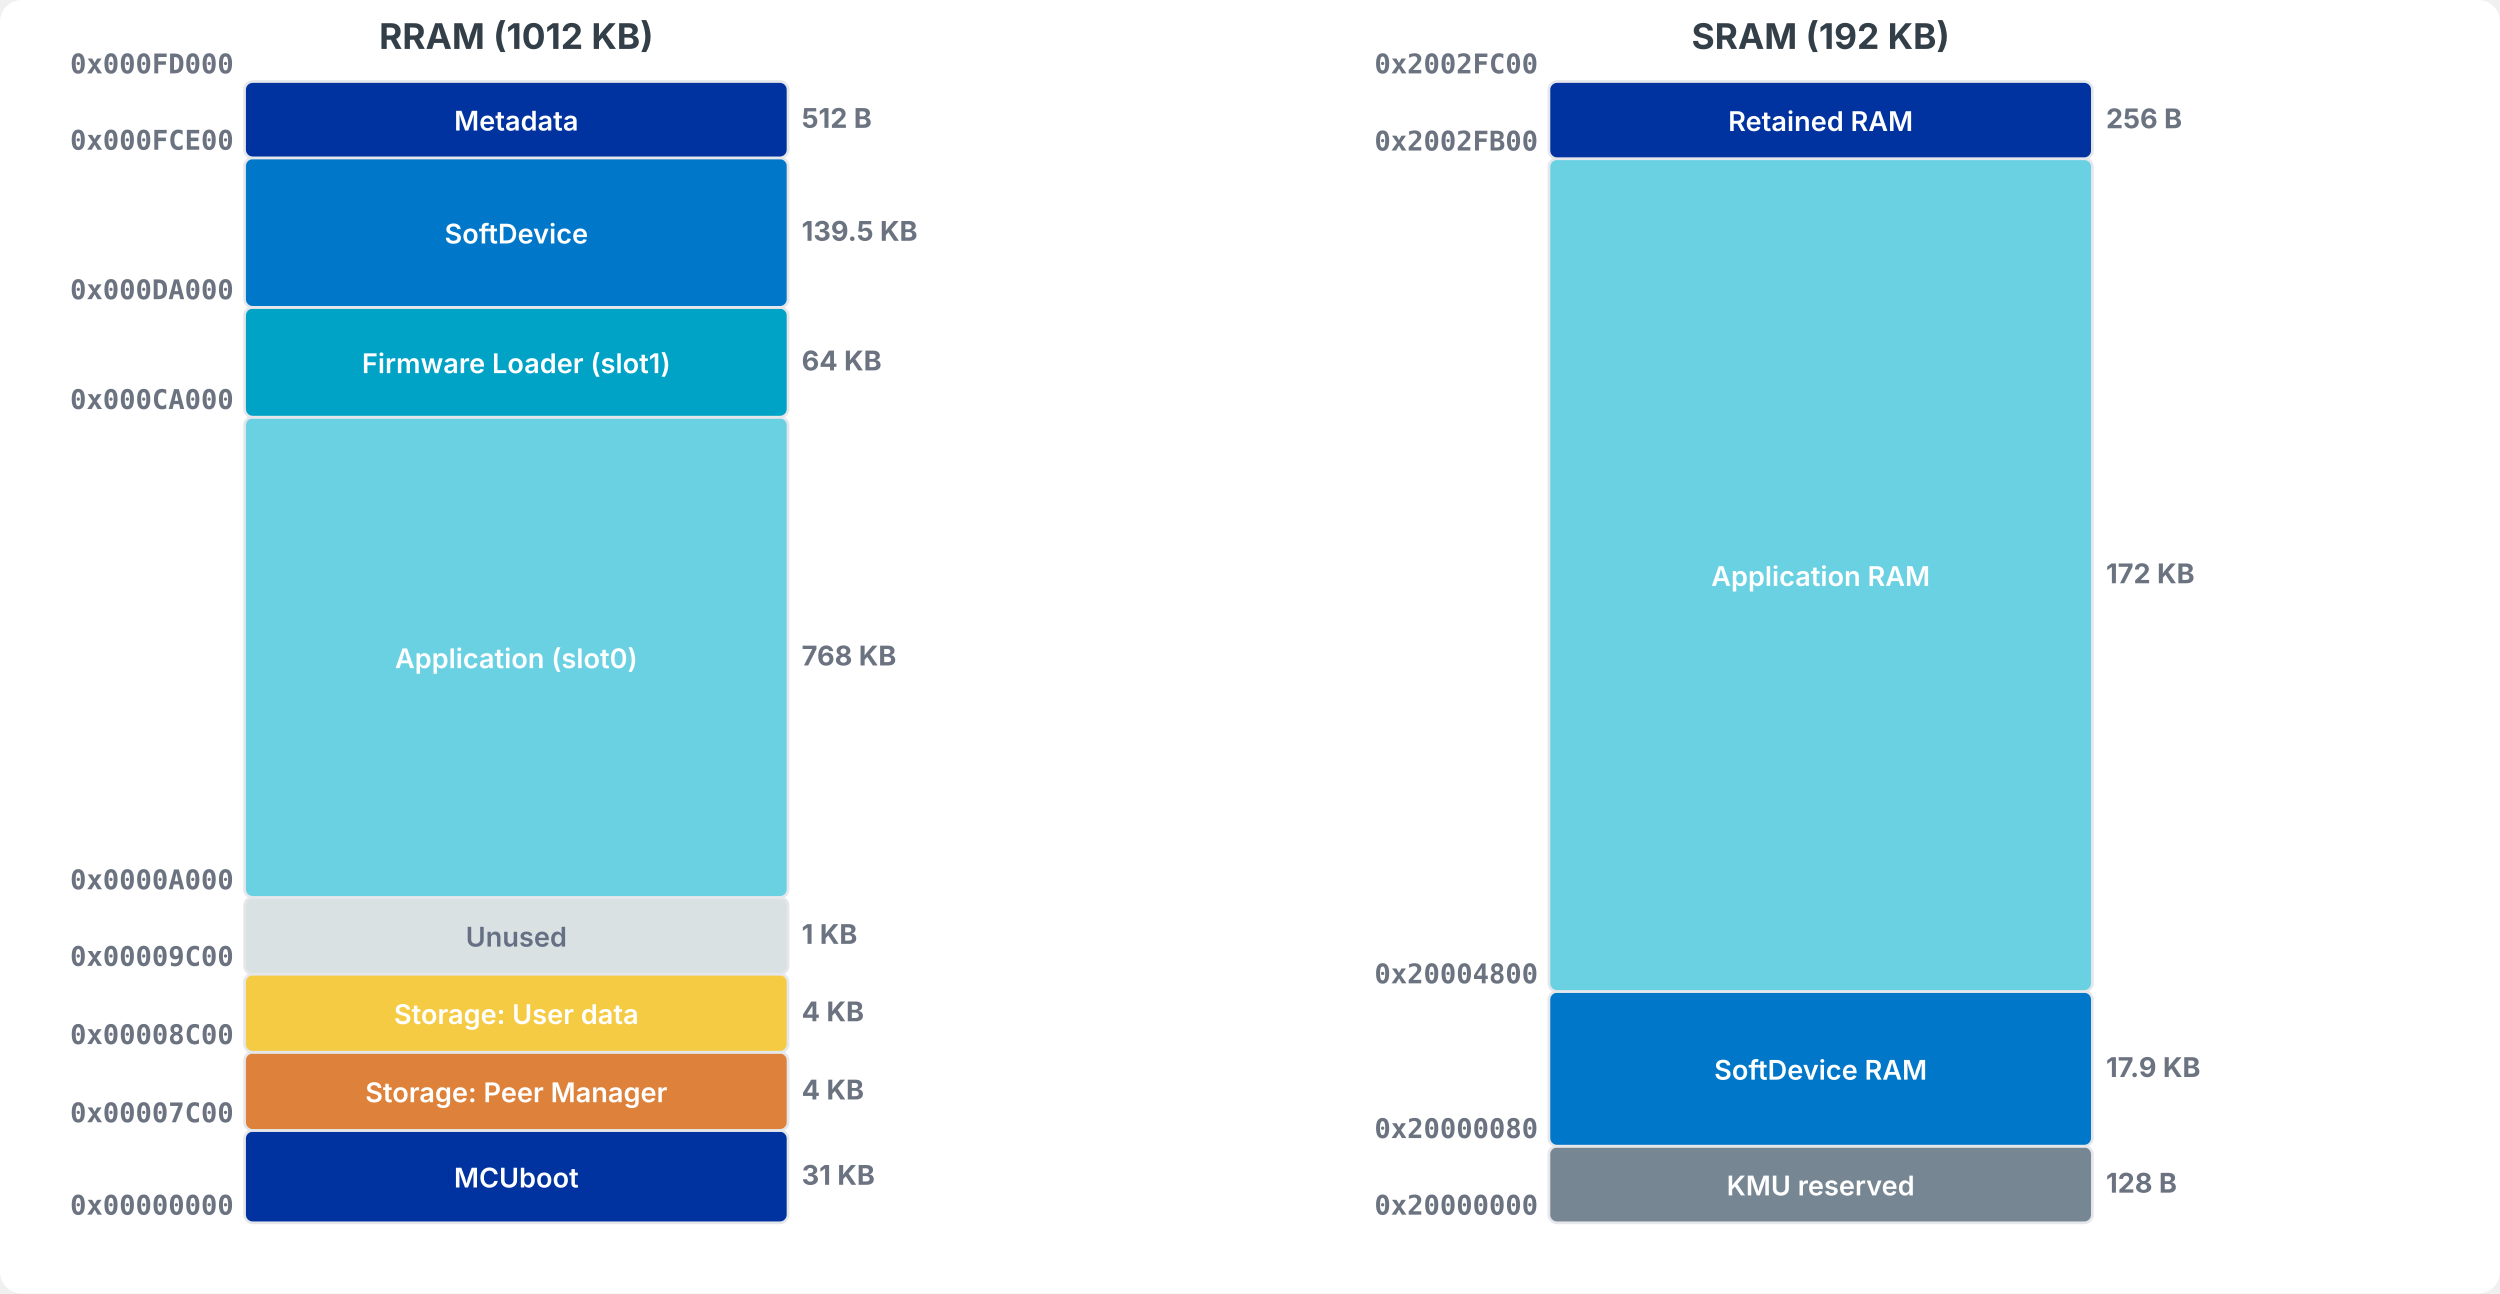
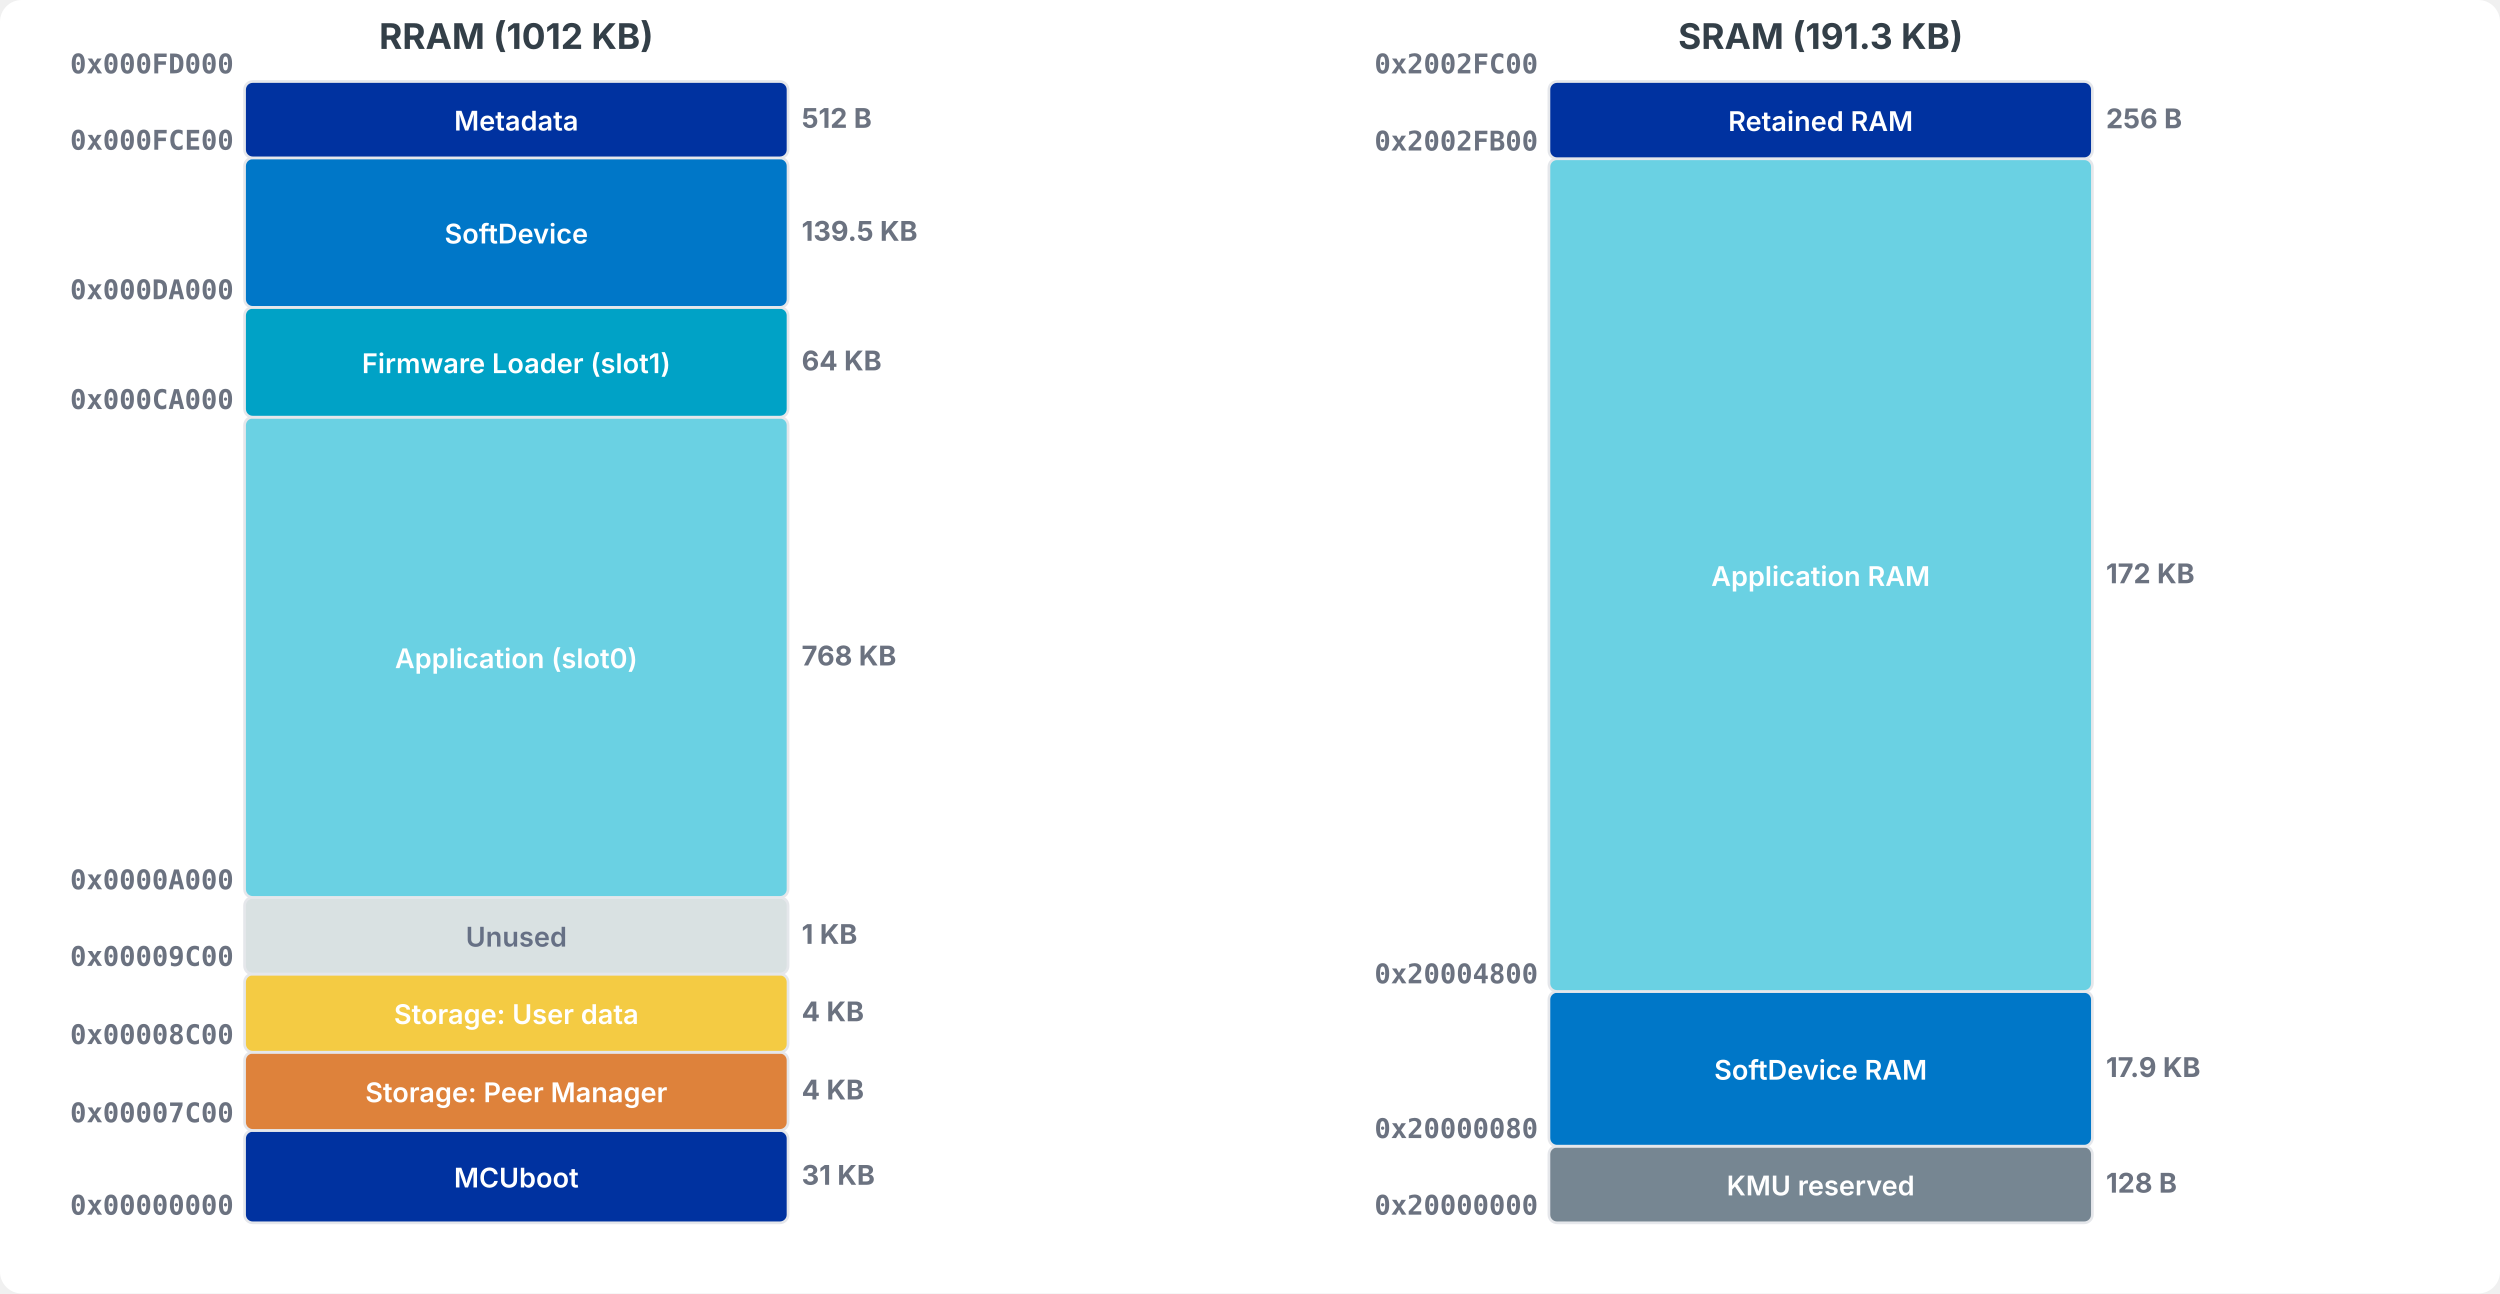
<svg xmlns="http://www.w3.org/2000/svg" viewBox="0 0 920 476" width="920" height="476" font-family="Inter, -apple-system, sans-serif">
  <rect width="100%" height="100%" fill="#ffffff" rx="8" />
  <text x="190.0" y="18" text-anchor="middle" font-size="13" font-weight="bold" fill="#333f48">RRAM (1012 KB)</text>
  <rect x="90" y="415.996" width="200" height="34.004" fill="#0032a0" rx="3" stroke="#e5e7eb" stroke-width="1" />
  <text x="190.0" y="436.998" text-anchor="middle" font-size="10" font-weight="600" fill="#fff">MCUboot</text>
  <text x="86" y="447.0" text-anchor="end" font-size="10" font-weight="bold" font-family="monospace" fill="#6b7280">0x00000000</text>
  <text x="295" y="435.998" text-anchor="start" font-size="10" font-weight="bold" fill="#6b7280">31 KB</text>
  <rect x="90" y="387.221" width="200" height="28.775" fill="#de823b" rx="3" stroke="#e5e7eb" stroke-width="1" />
  <text x="190.0" y="405.609" text-anchor="middle" font-size="10" font-weight="600" fill="#fff">Storage: Peer Manager</text>
  <text x="86" y="412.996" text-anchor="end" font-size="10" font-weight="bold" font-family="monospace" fill="#6b7280">0x00007C00</text>
  <text x="295" y="404.609" text-anchor="start" font-size="10" font-weight="bold" fill="#6b7280">4 KB</text>
  <rect x="90" y="358.447" width="200" height="28.775" fill="#f4cb43" rx="3" stroke="#e5e7eb" stroke-width="1" />
  <text x="190.0" y="376.834" text-anchor="middle" font-size="10" font-weight="600" fill="#fff">Storage: User data</text>
  <text x="86" y="384.221" text-anchor="end" font-size="10" font-weight="bold" font-family="monospace" fill="#6b7280">0x00008C00</text>
  <text x="295" y="375.834" text-anchor="start" font-size="10" font-weight="bold" fill="#6b7280">4 KB</text>
  <rect x="90" y="330.253" width="200" height="28.194" fill="#d9e1e2" rx="3" stroke="#e5e7eb" stroke-width="1" />
  <text x="190.0" y="348.35" text-anchor="middle" font-size="10" font-weight="600" fill="#667085">Unused</text>
  <text x="86" y="355.447" text-anchor="end" font-size="10" font-weight="bold" font-family="monospace" fill="#6b7280">0x00009C00</text>
  <text x="295" y="347.35" text-anchor="start" font-size="10" font-weight="bold" fill="#6b7280">1 KB</text>
  <rect x="90" y="153.51" width="200" height="176.743" fill="#6ad1e3" rx="3" stroke="#e5e7eb" stroke-width="1" />
  <text x="190.0" y="245.881" text-anchor="middle" font-size="10" font-weight="600" fill="#fff">Application (slot0)</text>
  <text x="86" y="327.253" text-anchor="end" font-size="10" font-weight="bold" font-family="monospace" fill="#6b7280">0x0000A000</text>
  <text x="295" y="244.881" text-anchor="start" font-size="10" font-weight="bold" fill="#6b7280">768 KB</text>
  <rect x="90" y="113.115" width="200" height="40.395" fill="#00a2c6" rx="3" stroke="#e5e7eb" stroke-width="1" />
  <text x="190.0" y="137.312" text-anchor="middle" font-size="10" font-weight="600" fill="#fff">Firmware Loader (slot1)</text>
  <text x="86" y="150.51" text-anchor="end" font-size="10" font-weight="bold" font-family="monospace" fill="#6b7280">0x000CA000</text>
  <text x="295" y="136.312" text-anchor="start" font-size="10" font-weight="bold" fill="#6b7280">64 KB</text>
  <rect x="90" y="58.097" width="200" height="55.018" fill="#0077c8" rx="3" stroke="#e5e7eb" stroke-width="1" />
  <text x="190.0" y="89.606" text-anchor="middle" font-size="10" font-weight="600" fill="#fff">SoftDevice</text>
  <text x="86" y="110.115" text-anchor="end" font-size="10" font-weight="bold" font-family="monospace" fill="#6b7280">0x000DA000</text>
  <text x="295" y="88.606" text-anchor="start" font-size="10" font-weight="bold" fill="#6b7280">139.5 KB</text>
  <rect x="90" y="30" width="200" height="28.097" fill="#0032a0" rx="3" stroke="#e5e7eb" stroke-width="1" />
  <text x="190.0" y="48.048" text-anchor="middle" font-size="10" font-weight="600" fill="#fff">Metadata</text>
  <text x="86" y="55.097" text-anchor="end" font-size="10" font-weight="bold" font-family="monospace" fill="#6b7280">0x000FCE00</text>
  <text x="295" y="47.048" text-anchor="start" font-size="10" font-weight="bold" fill="#6b7280">512 B</text>
  <text x="86" y="27" text-anchor="end" font-size="10" font-weight="bold" font-family="monospace" fill="#6b7280">0x000FD000</text>
-   <text x="670.0" y="18" text-anchor="middle" font-size="13" font-weight="bold" fill="#333f48">SRAM (192 KB)</text>
+   <text x="670.0" y="18" text-anchor="middle" font-size="13" font-weight="bold" fill="#333f48">SRAM (191.3 KB)</text>
  <rect x="570" y="421.798" width="200" height="28.202" fill="#768692" rx="3" stroke="#e5e7eb" stroke-width="1" />
  <text x="670.0" y="439.899" text-anchor="middle" font-size="10" font-weight="600" fill="#fff">KMU reserved</text>
  <text x="566" y="447.0" text-anchor="end" font-size="10" font-weight="bold" font-family="monospace" fill="#6b7280">0x20000000</text>
  <text x="775" y="438.899" text-anchor="start" font-size="10" font-weight="bold" fill="#6b7280">128 B</text>
  <rect x="570" y="364.859" width="200" height="56.938" fill="#0077c8" rx="3" stroke="#e5e7eb" stroke-width="1" />
  <text x="670.0" y="397.329" text-anchor="middle" font-size="10" font-weight="600" fill="#fff">SoftDevice RAM</text>
  <text x="566" y="418.798" text-anchor="end" font-size="10" font-weight="bold" font-family="monospace" fill="#6b7280">0x20000080</text>
  <text x="775" y="396.329" text-anchor="start" font-size="10" font-weight="bold" fill="#6b7280">17.9 KB</text>
  <rect x="570" y="58.405" width="200" height="306.455" fill="#6ad1e3" rx="3" stroke="#e5e7eb" stroke-width="1" />
  <text x="670.0" y="215.632" text-anchor="middle" font-size="10" font-weight="600" fill="#fff">Application RAM</text>
  <text x="566" y="361.859" text-anchor="end" font-size="10" font-weight="bold" font-family="monospace" fill="#6b7280">0x20004800</text>
  <text x="775" y="214.632" text-anchor="start" font-size="10" font-weight="bold" fill="#6b7280">172 KB</text>
  <rect x="570" y="30" width="200" height="28.405" fill="#0032a0" rx="3" stroke="#e5e7eb" stroke-width="1" />
  <text x="670.0" y="48.202" text-anchor="middle" font-size="10" font-weight="600" fill="#fff">Retained RAM</text>
  <text x="566" y="55.405" text-anchor="end" font-size="10" font-weight="bold" font-family="monospace" fill="#6b7280">0x2002FB00</text>
  <text x="775" y="47.202" text-anchor="start" font-size="10" font-weight="bold" fill="#6b7280">256 B</text>
  <text x="566" y="27" text-anchor="end" font-size="10" font-weight="bold" font-family="monospace" fill="#6b7280">0x2002FC00</text>
</svg>
